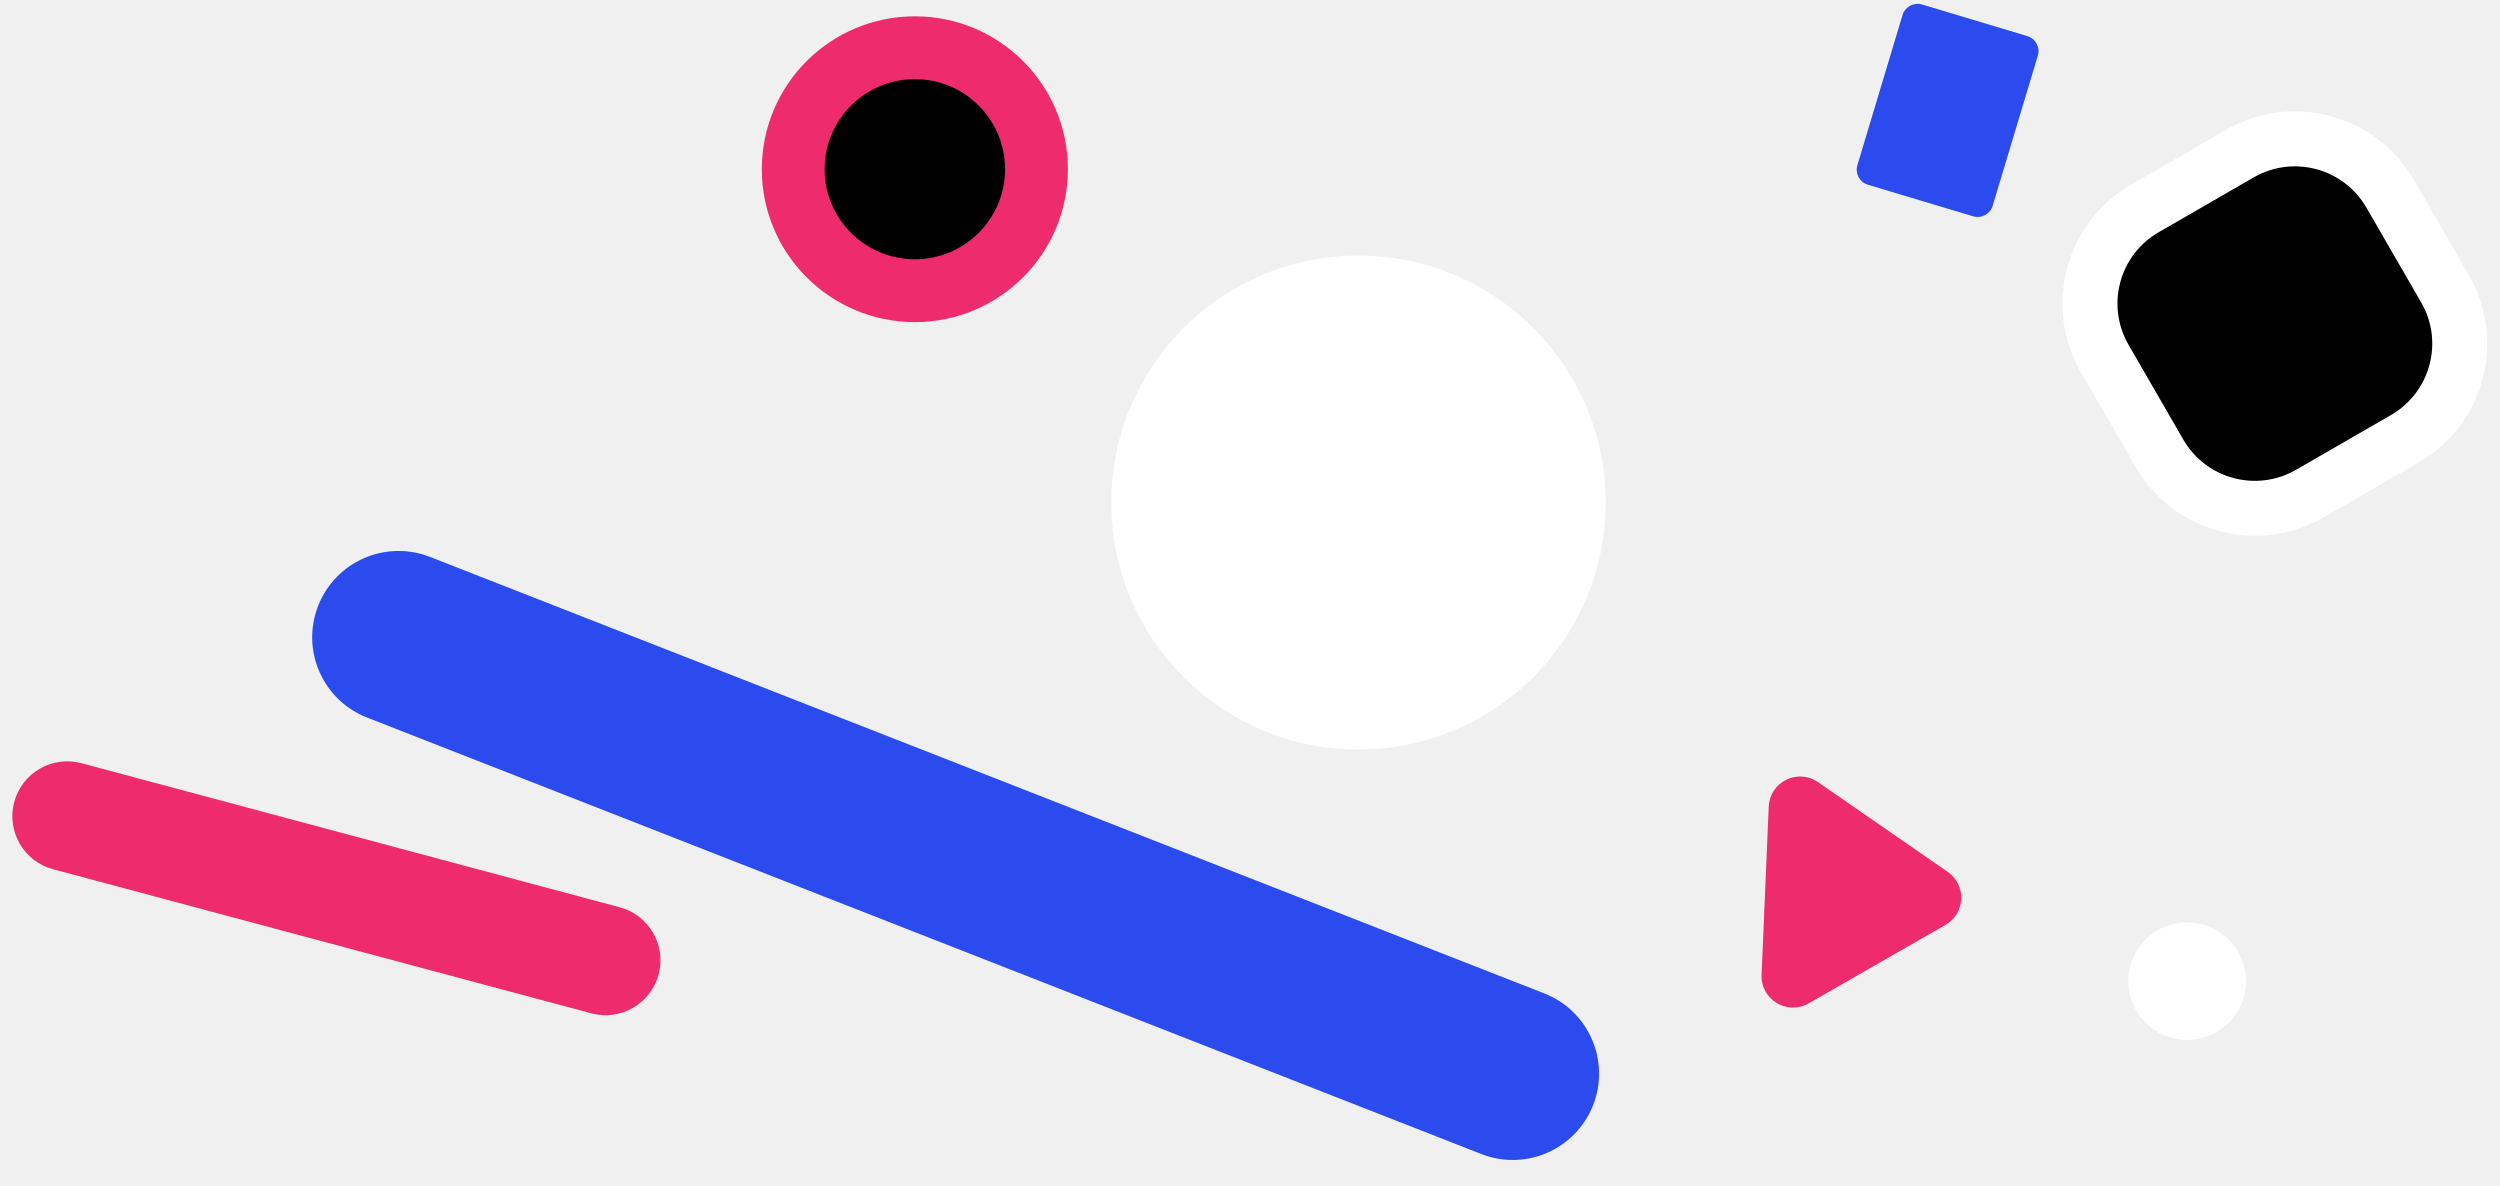
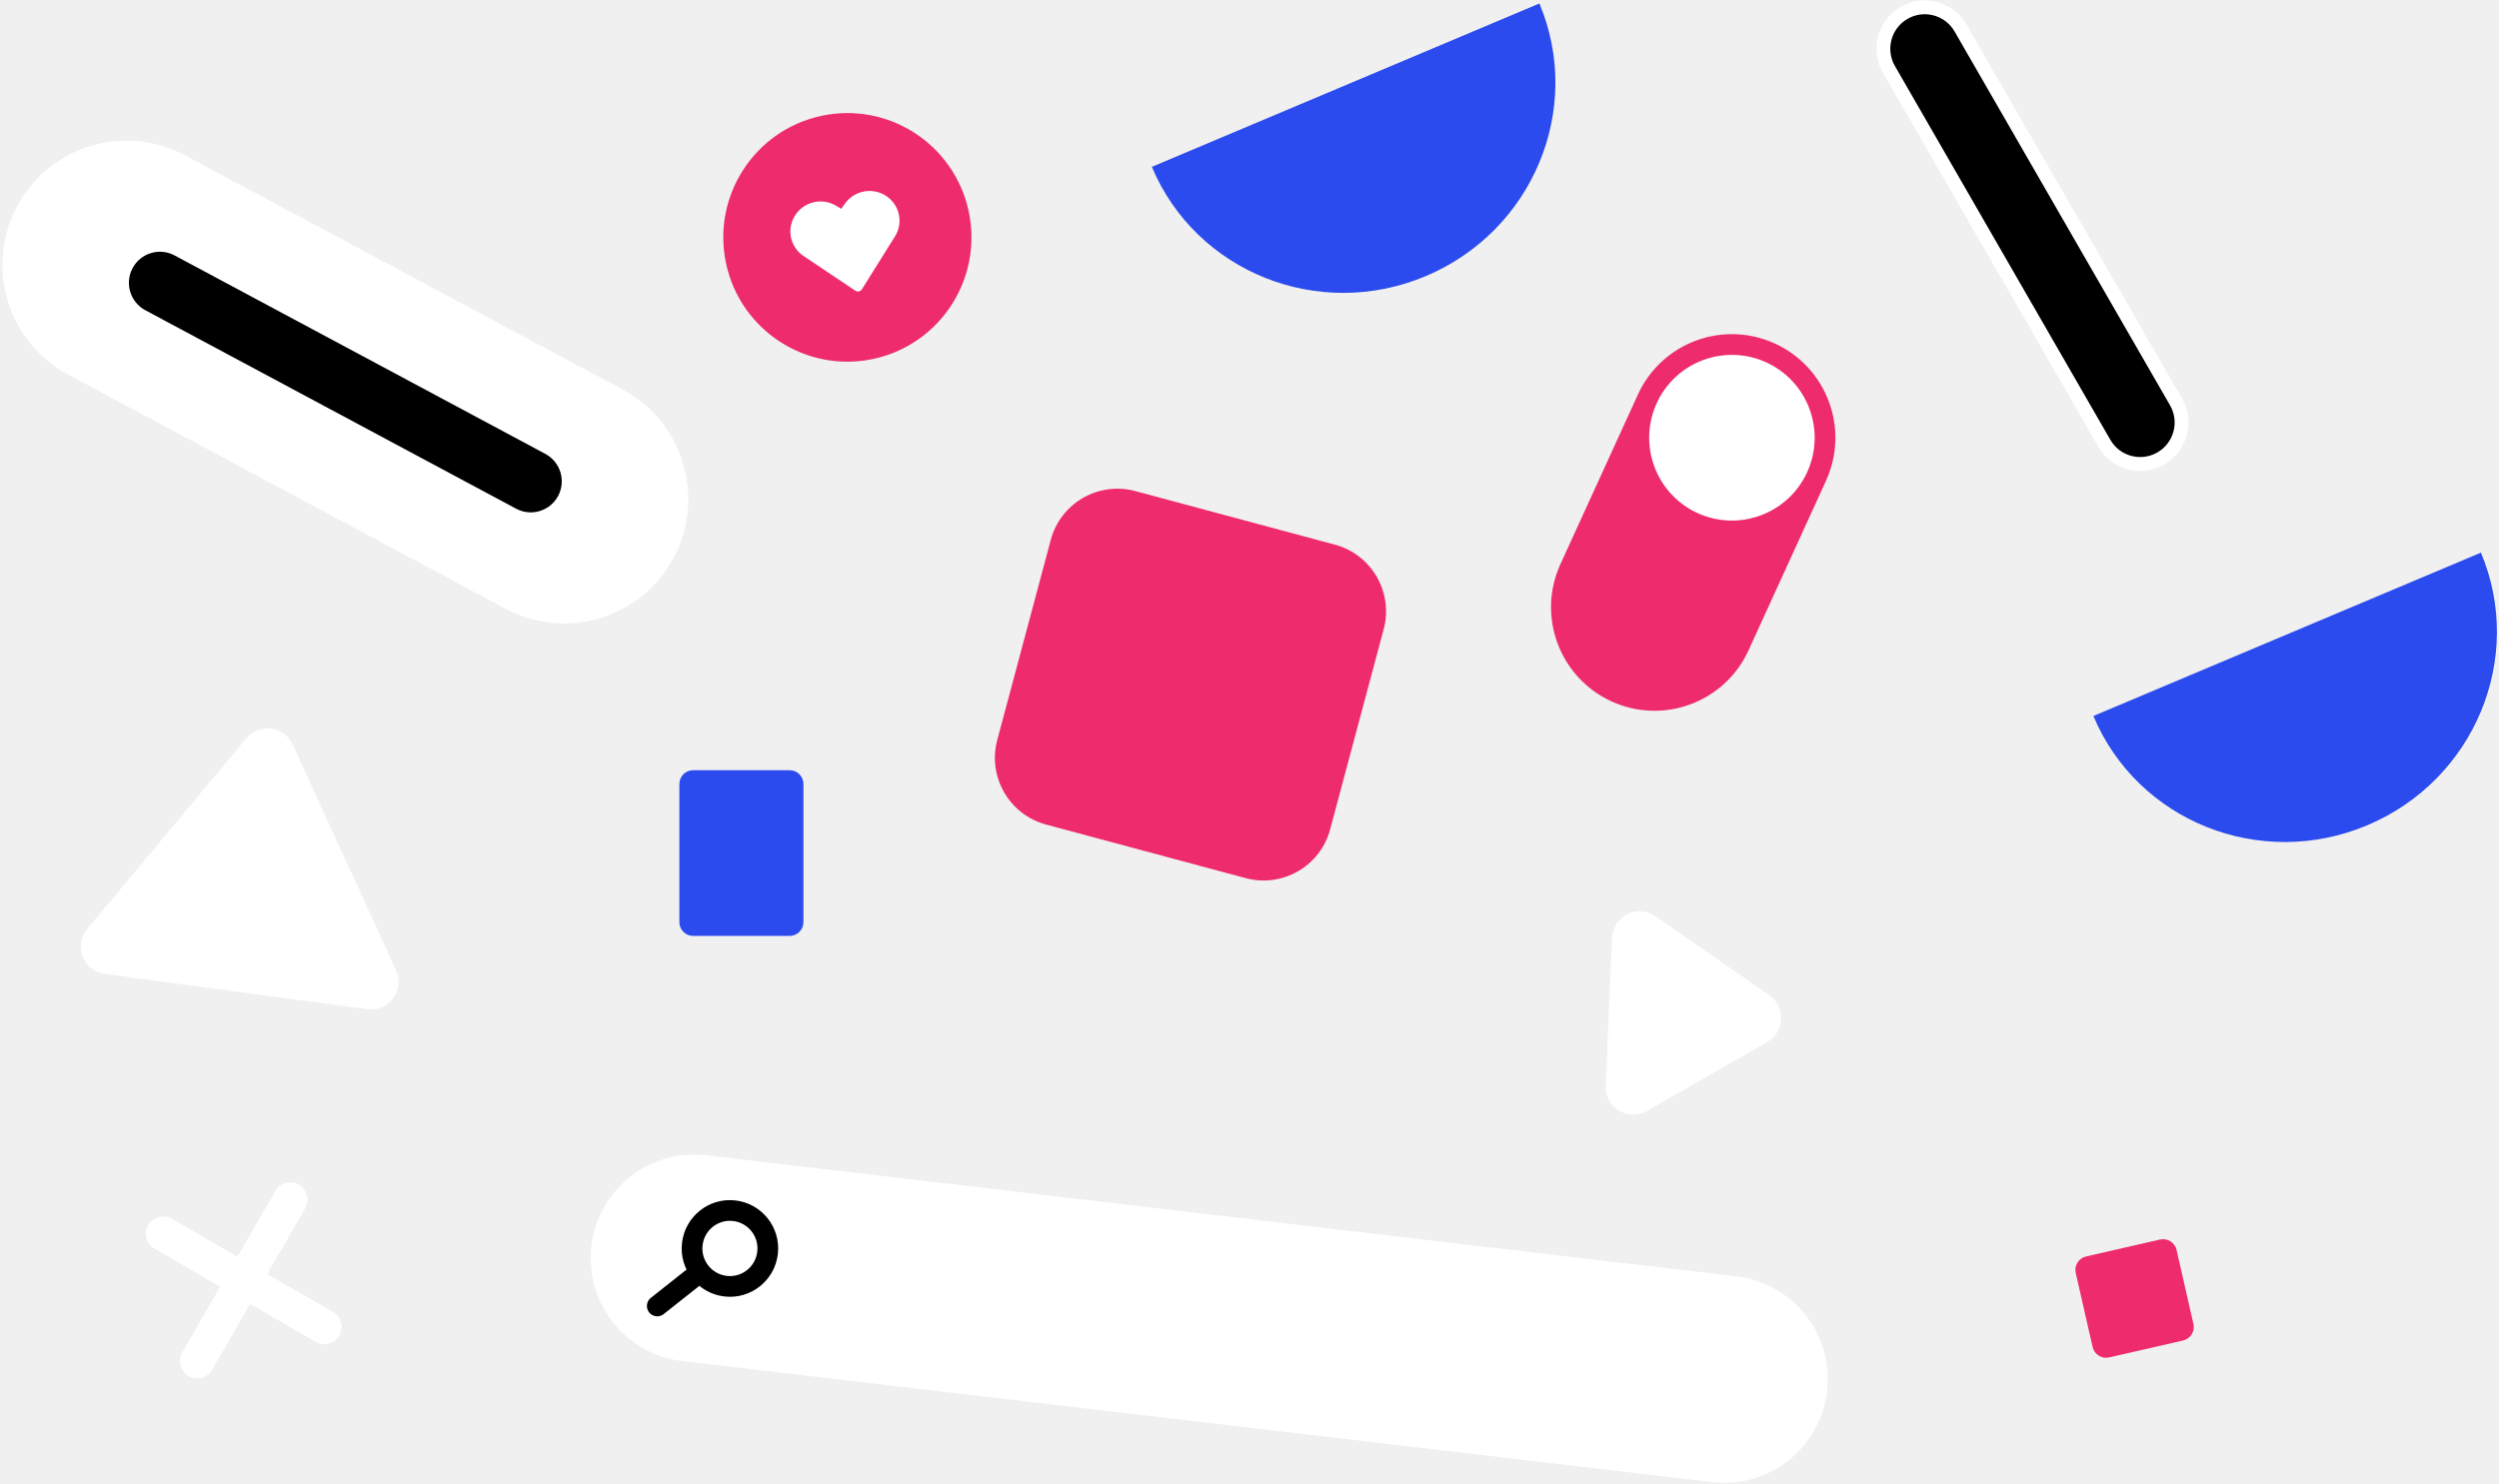
- <svg xmlns="http://www.w3.org/2000/svg" width="620" height="294" viewBox="0 0 620 294" fill="none">
-   <rect width="339.575" height="42.787" rx="21.393" transform="matrix(0.931104 0.364754 -0.365588 0.930777 86.73 130.313)" fill="#2B4BEE" />
-   <path d="M257.044 41.966C257.044 58.598 243.546 72.094 226.882 72.094C210.217 72.094 196.719 58.598 196.719 41.966C196.719 25.333 210.217 11.837 226.882 11.837C243.546 11.837 257.044 25.333 257.044 41.966Z" fill="black" stroke="#EE2B6C" stroke-width="15.581" />
-   <ellipse cx="336.905" cy="124.63" rx="61.308" ry="61.253" fill="white" />
-   <rect width="81.726" height="81.689" rx="27.266" transform="matrix(0.866219 -0.499664 0.500336 0.865831 508.335 65.3071)" fill="black" stroke="white" stroke-width="13.633" />
-   <path d="M483.024 216.22C487.735 219.479 487.435 226.536 482.466 229.385L448.531 248.841C443.209 251.892 436.613 247.882 436.873 241.753L438.642 200.042C438.902 193.914 445.814 190.475 450.858 193.965L483.024 216.22Z" fill="#EE2B6C" />
-   <ellipse cx="542.409" cy="243.307" rx="14.597" ry="14.584" fill="white" />
-   <rect width="165.425" height="27.226" rx="13.613" transform="matrix(0.965984 0.258603 -0.259035 0.965868 7.05258 185.754)" fill="#EE2B6C" />
-   <rect width="35.03" height="46.674" rx="3.895" transform="matrix(0.957821 0.287367 -0.287983 0.957636 472.949 0)" fill="#2B4BEE" />
+ <svg xmlns="http://www.w3.org/2000/svg" width="724" height="430" viewBox="0 0 724 430" fill="none">
+   <g clip-path="url(#clip0_2127_91706)">
+     <rect width="99.863" height="100.039" rx="20" transform="matrix(0.965794 0.25931 -0.258329 0.966057 309.596 137.125)" fill="#EE2B6C" />
+     <path d="M445.991 1.005C458.824 31.564 444.093 66.936 413.088 80.01C382.083 93.084 346.545 78.909 333.711 48.35L445.991 1.005Z" fill="#2B4BEE" />
+     <rect width="360.466" height="60.03" rx="30.015" transform="matrix(0.993163 0.116739 -0.116272 0.993217 174.83 331.297)" fill="white" />
+     <path d="M222.377 363.077C221.669 369.12 216.209 373.435 210.193 372.728C204.176 372.02 199.861 366.557 200.568 360.514C201.276 354.47 206.735 350.156 212.752 350.863C218.769 351.57 223.084 357.034 222.377 363.077Z" stroke="black" stroke-width="6" />
+     <path d="M202.609 368.813L190.421 378.461" stroke="black" stroke-width="6" stroke-linecap="round" />
+     <ellipse rx="35.949" ry="36.016" transform="matrix(0.977734 -0.209846 0.209033 0.977909 245.497 68.7915)" fill="#EE2B6C" />
+     <g clip-path="url(#clip1_2127_91706)">
+       <path d="M258.695 58.559C257.828 57.496 256.724 56.651 255.471 56.093C254.219 55.536 252.854 55.28 251.485 55.347C250.116 55.414 248.782 55.801 247.589 56.479C246.397 57.156 245.38 58.104 244.62 59.247L243.726 60.504L242.44 59.753C241.277 59.004 239.954 58.544 238.578 58.41C237.203 58.277 235.815 58.474 234.531 58.986C233.251 59.478 232.106 60.268 231.192 61.292C230.278 62.315 229.62 63.543 229.275 64.872C228.807 66.626 228.91 68.483 229.568 70.174C230.226 71.865 231.404 73.302 232.932 74.277L247.826 84.254C247.975 84.353 248.141 84.421 248.316 84.454C248.491 84.488 248.67 84.486 248.844 84.449C249.018 84.411 249.183 84.339 249.329 84.237C249.475 84.135 249.599 84.004 249.693 83.853L259.191 68.666C260.191 67.147 260.683 65.349 260.594 63.531C260.505 61.714 259.84 59.972 258.695 58.559Z" fill="white" />
+     </g>
+     <path d="M718.763 160.146C731.596 190.705 716.865 226.076 685.86 239.15C654.855 252.224 619.317 238.05 606.483 207.491L718.763 160.146Z" fill="#2B4BEE" />
+     <path d="M512.6 288.425C517.425 291.773 517.12 299.006 512.029 301.933L477.197 321.962C471.733 325.104 464.949 320.985 465.216 314.687L467.031 271.749C467.298 265.451 474.404 261.922 479.584 265.516L512.6 288.425Z" fill="white" />
+     <path d="M71.364 213.952C75.133 209.435 82.328 210.4 84.779 215.752L114.749 281.2C117.372 286.927 112.658 293.295 106.417 292.458L30.347 282.251C24.106 281.413 21.231 274.026 25.265 269.193L71.364 213.952Z" fill="white" />
+     <rect x="-0.733" y="2.734" width="149.002" height="23.972" rx="11.986" transform="matrix(0.499239 0.866464 -0.865585 0.500762 564.752 -3)" fill="black" stroke="white" stroke-width="4" />
+     <path fill-rule="evenodd" clip-rule="evenodd" d="M86.591 343.302C84.203 341.921 81.151 342.739 79.774 345.129L68.788 364.197L49.767 353.193C47.377 351.81 44.322 352.629 42.943 355.021C41.564 357.414 42.385 360.475 44.775 361.858L63.795 372.861L52.809 391.928C51.432 394.318 52.252 397.375 54.639 398.757C57.027 400.138 60.079 399.321 61.457 396.93L72.442 377.864L91.461 388.867C93.851 390.249 96.906 389.431 98.285 387.038C99.664 384.645 98.844 381.585 96.453 380.202L77.435 369.199L88.421 350.132C89.798 347.741 88.979 344.684 86.591 343.302Z" fill="white" />
+     <rect width="215.762" height="72.009" rx="36.004" transform="matrix(0.881587 0.472021 -0.470624 0.882334 21.889 28.0288)" fill="white" />
+     <rect width="139.846" height="18.002" rx="9.001" transform="matrix(0.881587 0.472021 -0.470624 0.882334 42.6441 69.772)" fill="black" />
+     <rect width="29.958" height="30.013" rx="4" transform="matrix(0.974809 -0.223042 0.222182 0.975005 600.488 365.002)" fill="#EE2B6C" />
+     <rect x="196.825" y="223.201" width="35.946" height="48.025" rx="4" fill="#2B4BEE" />
+     <rect width="113.993" height="59.945" rx="29.972" transform="matrix(-0.415432 0.909624 -0.909148 -0.416473 541.477 112.046)" fill="#EE2B6C" />
+     <ellipse rx="23.998" ry="23.978" transform="matrix(-0.415432 0.909624 -0.909148 -0.416473 501.765 126.851)" fill="white" />
+   </g>
+   <defs>
+     <clipPath id="clip0_2127_91706">
+       <rect width="724" height="430" fill="white" />
+     </clipPath>
+     <clipPath id="clip1_2127_91706">
+       <rect width="31.955" height="32.014" fill="white" transform="matrix(0.977734 -0.209846 0.209033 0.977909 226.949 58.4473)" />
+     </clipPath>
+   </defs>
</svg>
